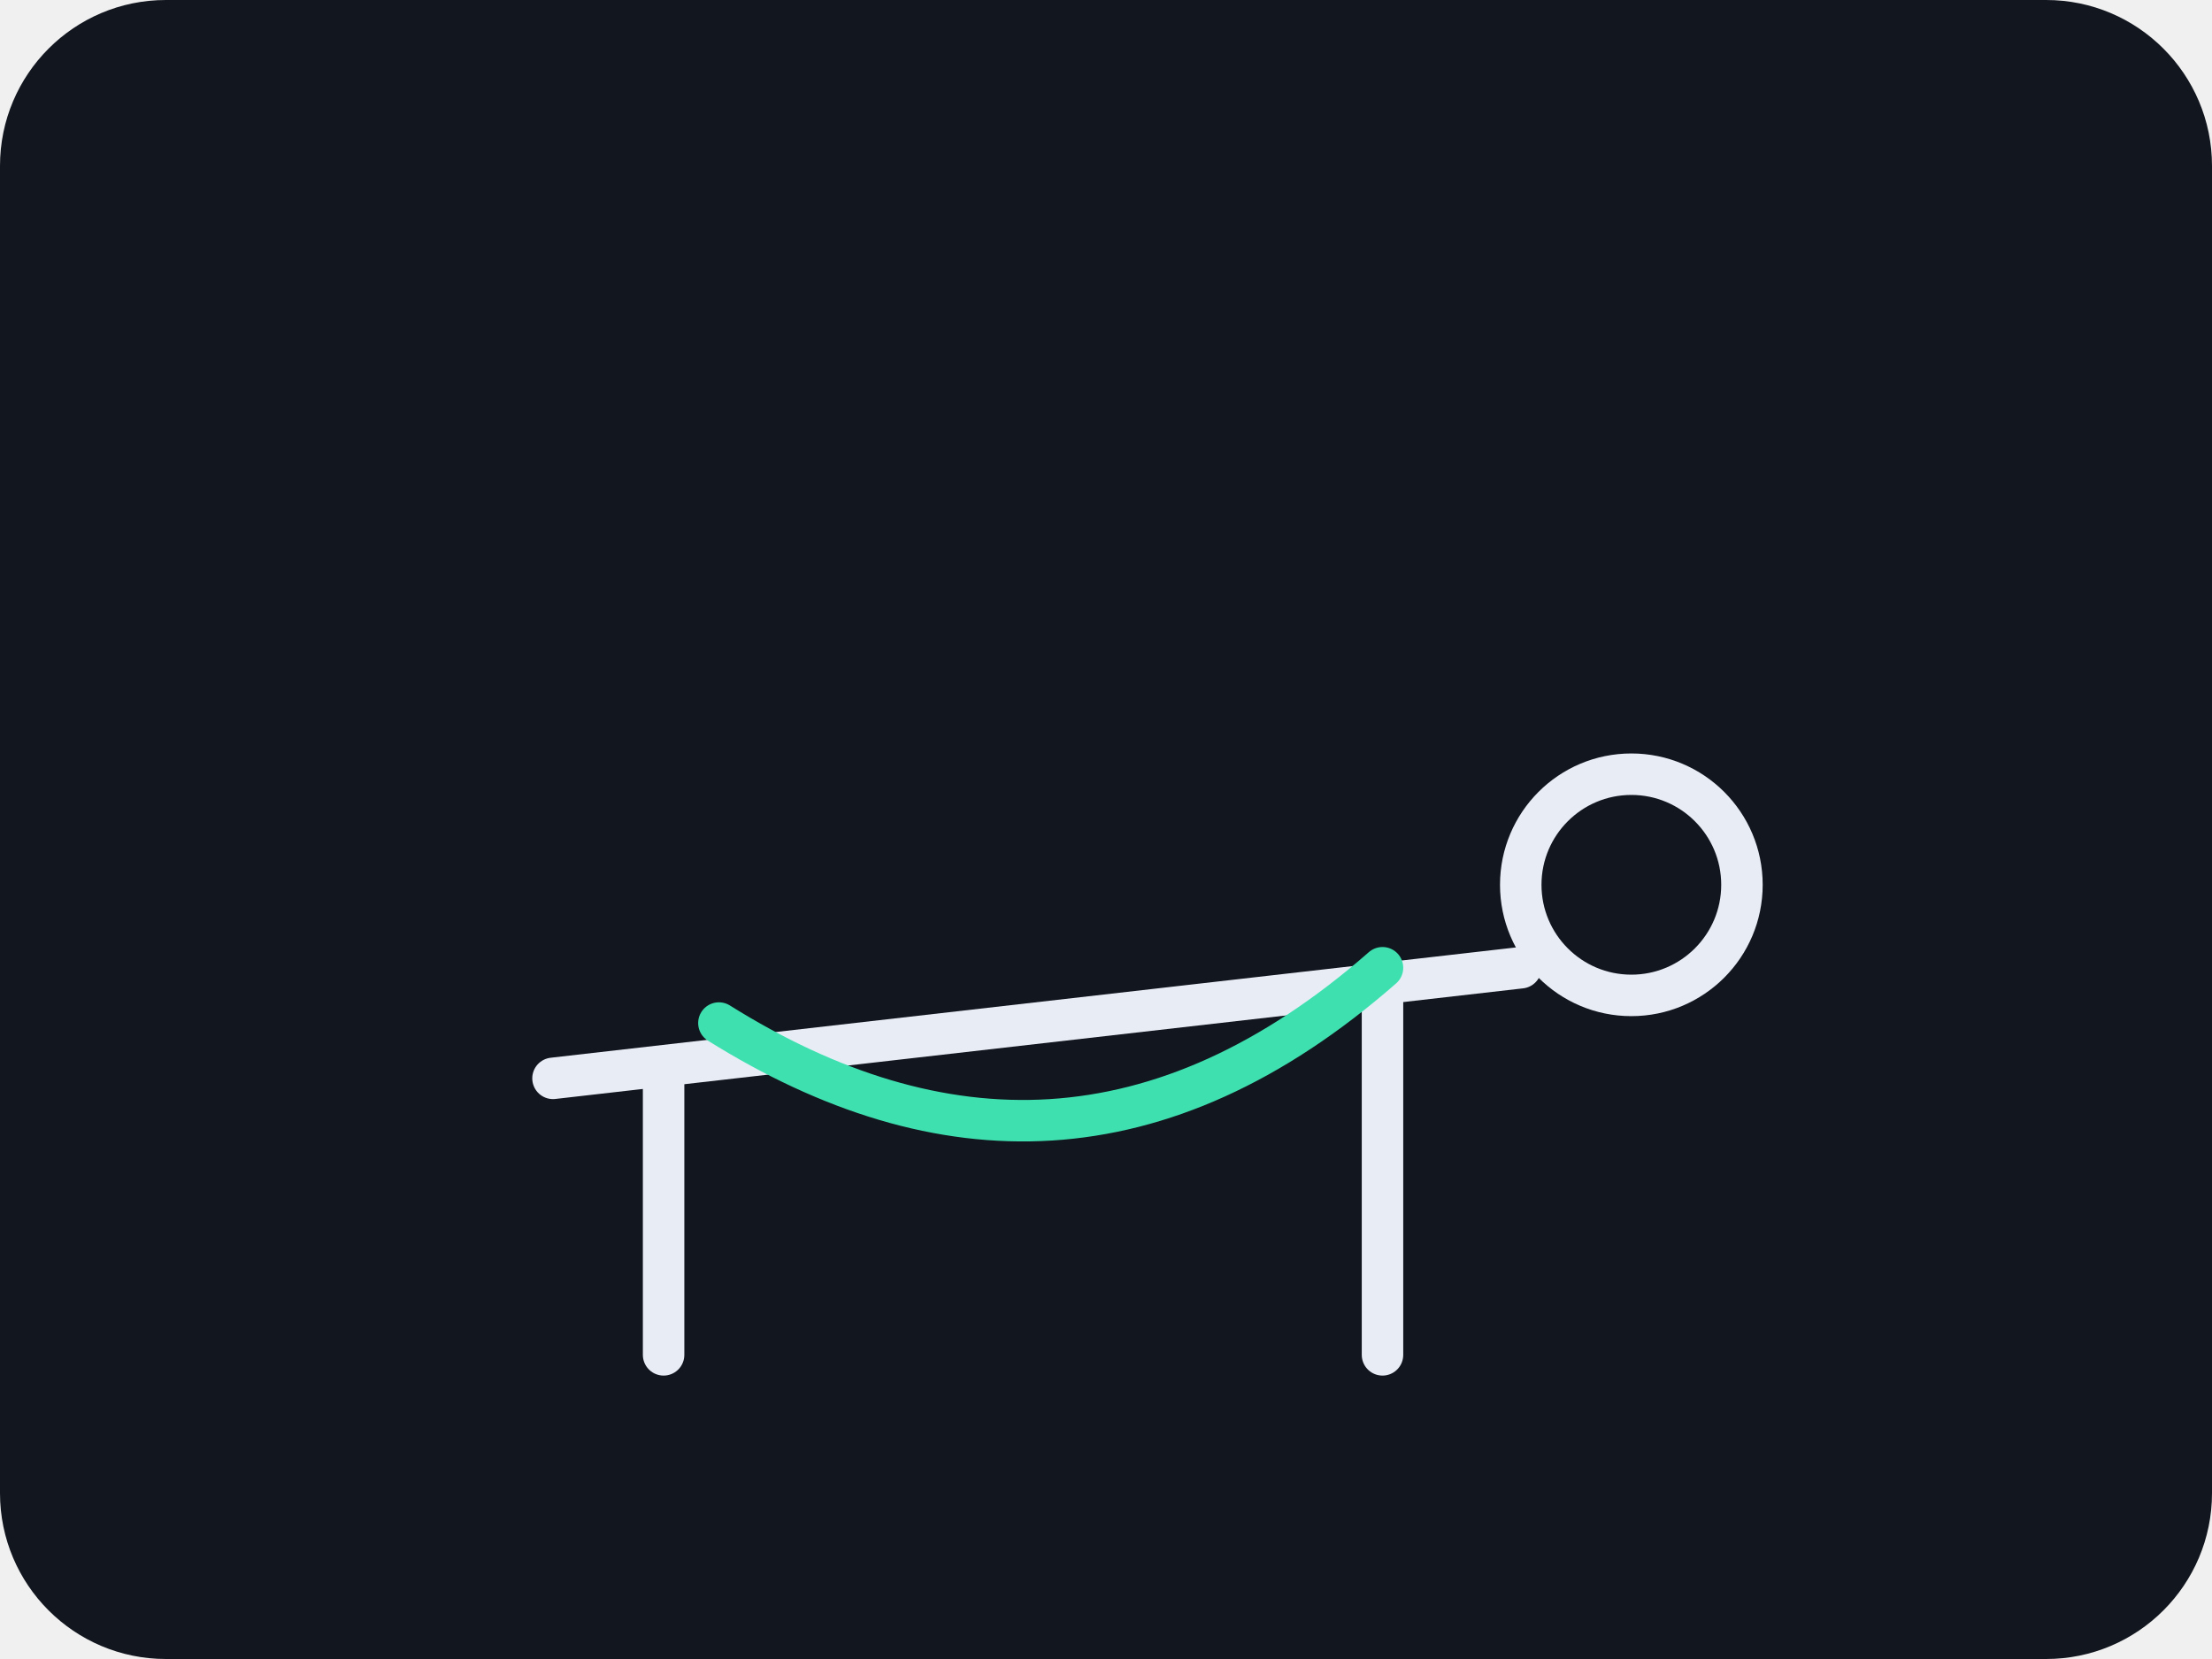
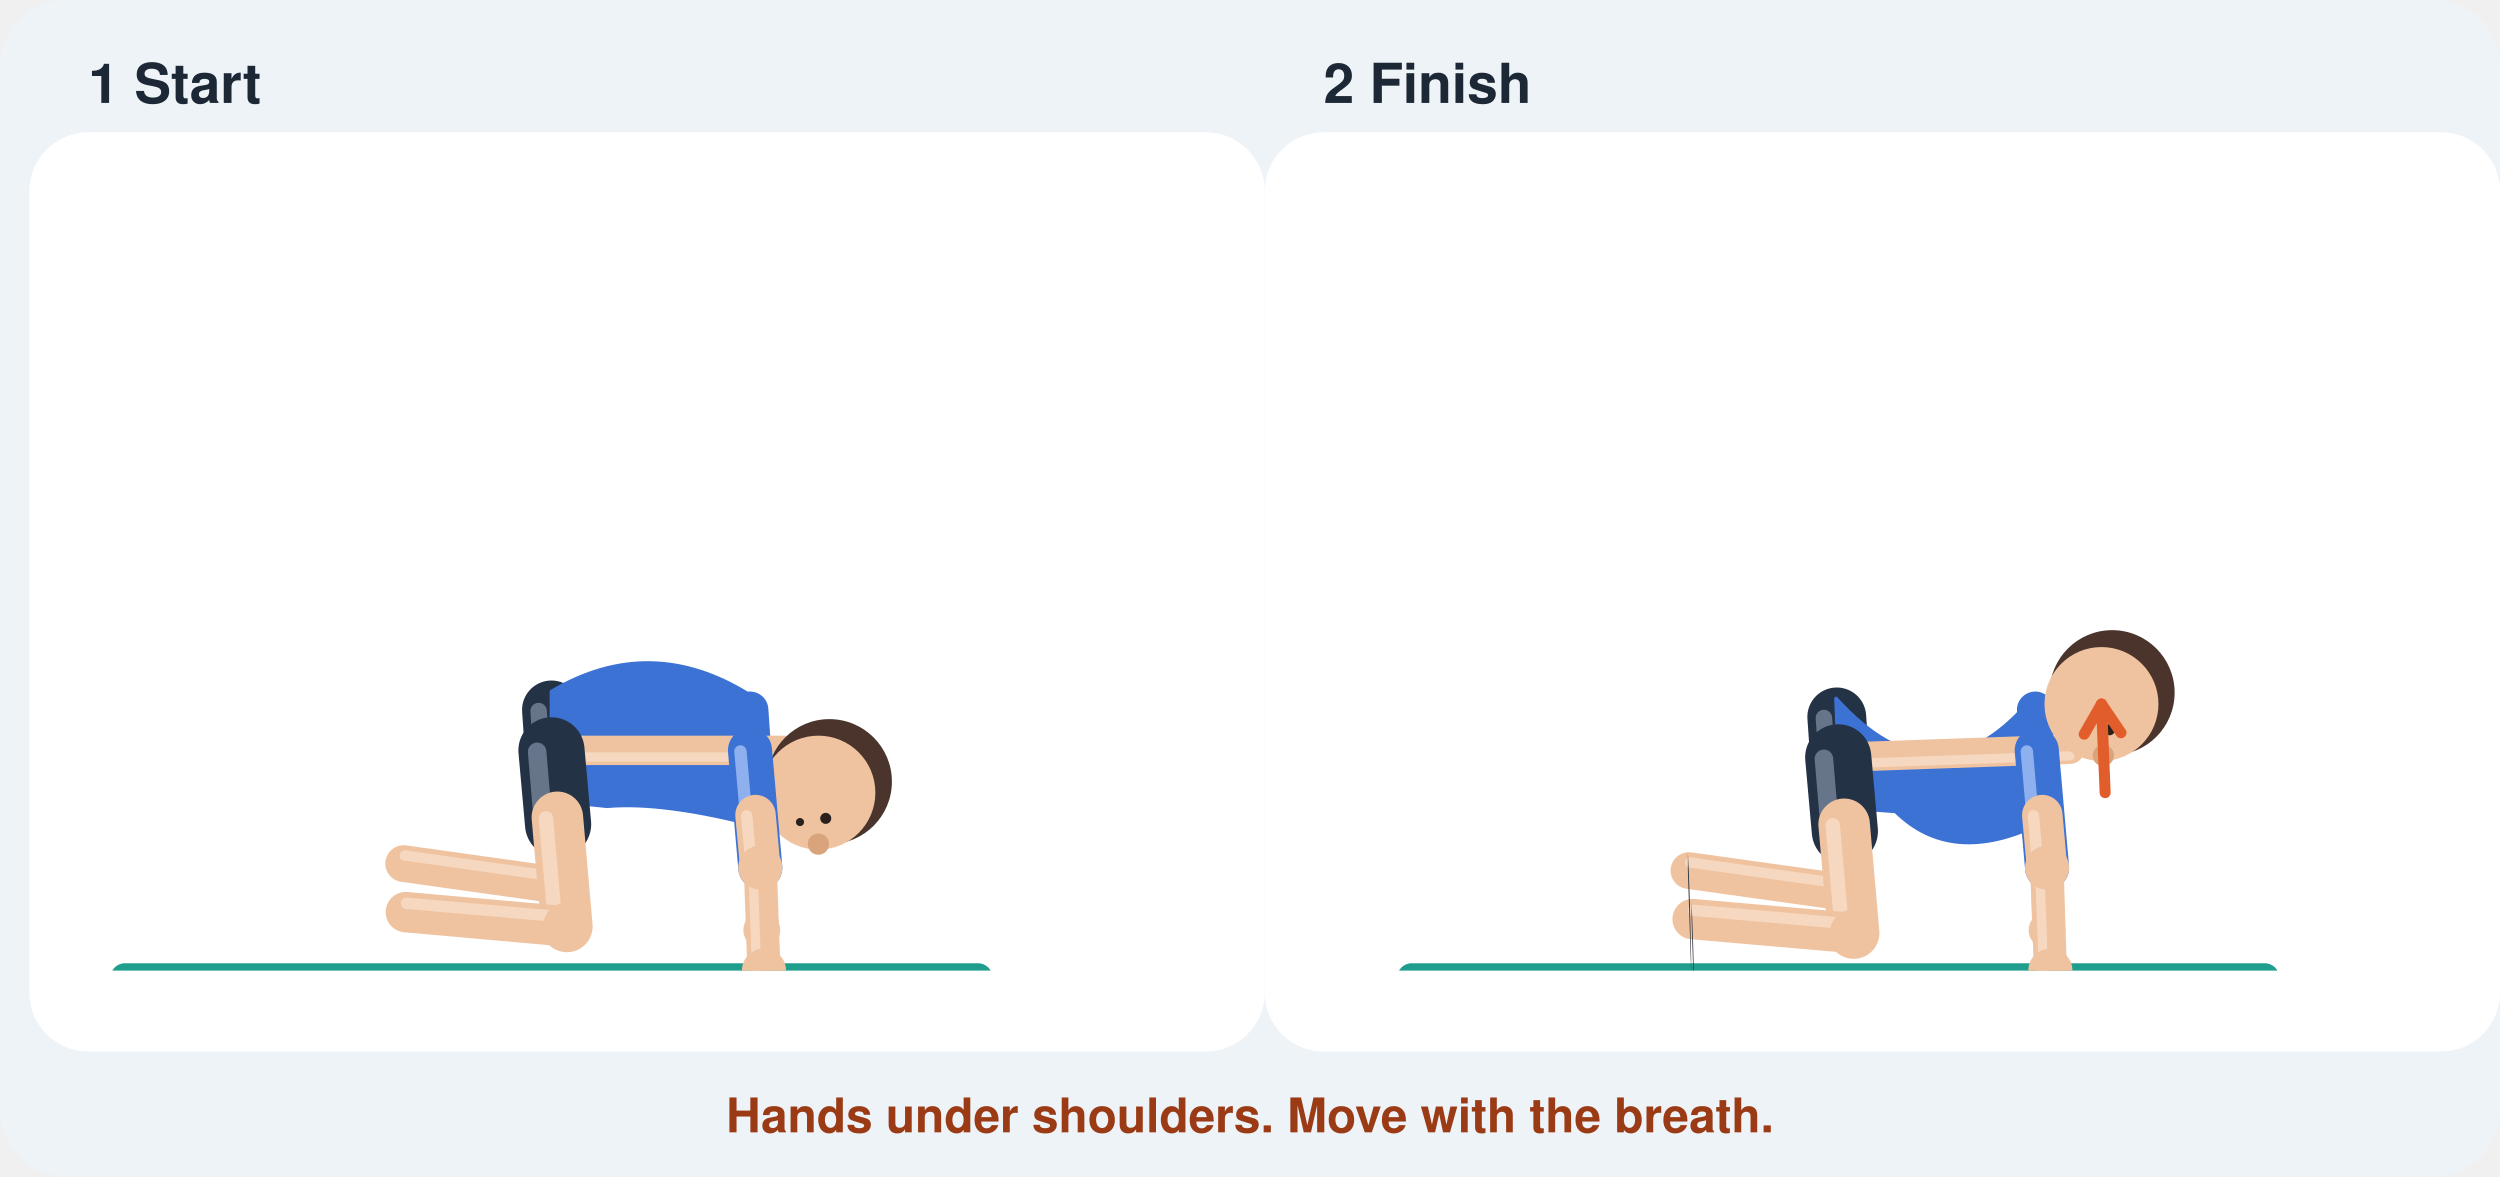
- <svg xmlns="http://www.w3.org/2000/svg" viewBox="0 0 160 120" role="img">
-   <rect width="160" height="120" rx="12" fill="#12161e" />
-   <g fill="none" stroke="#e8edf5" stroke-width="3" stroke-linecap="round" stroke-linejoin="round">
-     <line x1="40" y1="78" x2="110" y2="70" />
-     <line x1="48" y1="78" x2="48" y2="98" />
-     <line x1="100" y1="72" x2="100" y2="98" />
-     <circle cx="118" cy="64" r="8" />
+ <svg xmlns="http://www.w3.org/2000/svg" viewBox="0 0 680 320" role="img">
+   <style>
+   .bg { fill: #eef3f8; }
+   .panel { fill: #ffffff; }
+   .ink { fill: #1d2836; }
+   .muted { fill: #5c6b7e; }
+   .skin-fill, .skin-line { fill: #f0c3a0; stroke: #f0c3a0; }
+   .skin-shade { fill: #d9a47c; stroke: #d9a47c; }
+   .skin-hi { stroke: #f6d8c0; fill: none; }
+   .hair { fill: #4a342c; stroke: #4a342c; }
+   .ink-fill { fill: #2a211c; stroke: none; }
+   .shirt-fill, .shirt-line { fill: #3c72d4; stroke: #3c72d4; }
+   .shirt-hi { stroke: #8eb0ee; fill: none; }
+   .shorts-line { fill: #243246; stroke: #243246; }
+   .shorts-hi { stroke: #66758a; fill: none; }
+   .shoe { fill: #2c333c; stroke: none; }
+   .metal, .metal-fill { fill: #667381; stroke: #4d5968; stroke-width: 3; stroke-linecap: round; }
+   .metal-hi { fill: #c5ced8; stroke: none; }
+   .kb-fill { fill: #3e4652; stroke: #2c333c; stroke-width: 2; }
+   .kb-hi { fill: #8d97a6; stroke: none; }
+   .kb-handle { fill: none; stroke: #3e4652; stroke-width: 4; stroke-linecap: round; }
+   .bench-pad { fill: #31445c; stroke: none; }
+   .bench-leg { fill: #243140; stroke: none; }
+   .mat { fill: #1f9d8d; stroke: none; }
+   .bike { fill: none; stroke: #314052; stroke-width: 4; stroke-linecap: round; stroke-linejoin: round; }
+   .ground { stroke: #d5deea; stroke-width: 2; }
+   .arrow { fill: none; stroke: #e15d2c; stroke-width: 3; stroke-linecap: round; }
+   .arrow-head { fill: none; stroke: #e15d2c; stroke-width: 3; stroke-linecap: round; stroke-linejoin: round; }
+   .cue { fill: #9a3b16; }
+   text { font-family: "Segoe UI", Helvetica, Arial, sans-serif; }
+   line, path { stroke-linecap: round; stroke-linejoin: round; }
+   @media (prefers-color-scheme: dark) {
+     .bg { fill: #121820; }
+     .panel { fill: #1b2430; }
+     .ink { fill: #e7eef8; }
+     .muted { fill: #a9b6c9; }
+     .skin-fill, .skin-line { fill: #e7b892; stroke: #e7b892; }
+     .skin-shade { fill: #c48b62; stroke: #c48b62; }
+     .skin-hi { stroke: #f3d2b6; }
+     .hair { fill: #6b4b3e; stroke: #6b4b3e; }
+     .ink-fill { fill: #1a120f; }
+     .shirt-fill, .shirt-line { fill: #6d97e8; stroke: #6d97e8; }
+     .shirt-hi { stroke: #d5e3fb; }
+     .shorts-line { fill: #d5deea; stroke: #d5deea; }
+     .shorts-hi { stroke: #ffffff; }
+     .shoe { fill: #dfe6f0; }
+     .metal, .metal-fill { fill: #aeb8c6; stroke: #d5deea; }
+     .metal-hi { fill: #eef3f8; }
+     .kb-fill { fill: #c5ced8; stroke: #eef3f8; }
+     .kb-hi { fill: #ffffff; }
+     .kb-handle { stroke: #d5deea; }
+     .bench-pad { fill: #8ea0b8; }
+     .bench-leg { fill: #c5d0de; }
+     .mat { fill: #3dbead; }
+     .bike { stroke: #c5d2e2; }
+     .ground { stroke: #314056; }
+     .arrow, .arrow-head { stroke: #ffb089; }
+     .cue { fill: #ffc2a4; }
+   }
+ </style>
+   <rect width="680" height="320" rx="18" class="bg" />
+   <rect x="8" y="36" width="336" height="250" rx="16" class="panel" />
+   <text x="24" y="28" class="ink" font-size="15" font-weight="700">1  Start</text>
+   <clipPath id="clip0">
+     <rect x="10" y="40" width="332" height="224" rx="12" />
+   </clipPath>
+   <g clip-path="url(#clip0)">
+     <line x1="24" y1="268" x2="328" y2="268" class="ground" />
+     <rect x="30.0" y="262.0" width="240" height="10" rx="4" class="mat" />
+     <line x1="150.0" y1="193.1" x2="151.5" y2="214.7" stroke-width="16" class="shorts-line" />
+     <line x1="146.5" y1="193.4" x2="148.0" y2="214.9" stroke-width="4.48" class="shorts-hi" />
+     <line x1="151.3" y1="212.3" x2="153.3" y2="241.0" stroke-width="13" class="shorts-line" />
+     <line x1="148.5" y1="212.5" x2="150.5" y2="241.2" stroke-width="3.64" class="shorts-hi" />
+     <line x1="153.3" y1="241.0" x2="109.8" y2="234.9" stroke-width="10" class="skin-line" />
+     <line x1="153.7" y1="238.8" x2="110.1" y2="232.7" stroke-width="2.8" class="skin-hi" />
+     <line x1="204.0" y1="193.1" x2="206.2" y2="225.1" stroke-width="10" class="shirt-line" />
+     <line x1="201.8" y1="193.3" x2="204.0" y2="225.2" stroke-width="2.8" class="shirt-hi" />
+     <line x1="206.2" y1="225.1" x2="207.2" y2="253.0" stroke-width="8" class="skin-line" />
+     <line x1="204.5" y1="225.1" x2="205.5" y2="253.1" stroke-width="2.5" class="skin-hi" />
+     <circle cx="207.2" cy="253.0" r="4.5" class="skin-fill" />
+     <path d="M 150.0 188.1 Q 177.0 172.1 204.0 189.1 L 204.0 224.1 Q 179.7 218.0 165.1 219.3 L 150.0 217.7 Z" class="shirt-fill" />
+     <line x1="150.0" y1="204.1" x2="213.0" y2="204.1" stroke-width="8" class="skin-line" />
+     <line x1="150.0" y1="205.9" x2="213.0" y2="205.9" stroke-width="2.5" class="skin-hi" />
+     <circle cx="225.6" cy="212.6" r="16.5" class="hair" />
+     <circle cx="222.6" cy="215.6" r="15" class="skin-fill" />
+     <circle cx="222.6" cy="207.6" r="4.2" class="skin-fill" />
+     <circle cx="222.6" cy="207.6" r="2.2" class="skin-line" />
+     <circle cx="224.6" cy="222.6" r="1.5" class="ink-fill" />
+     <circle cx="222.6" cy="229.6" r="2.4" class="skin-shade" />
+     <circle cx="217.6" cy="223.6" r="1.1" class="ink-fill" />
+     <line x1="150.0" y1="204.1" x2="151.8" y2="224.2" stroke-width="18" class="shorts-line" />
+     <line x1="146.1" y1="204.5" x2="147.8" y2="224.6" stroke-width="5.04" class="shorts-hi" />
+     <line x1="151.6" y1="222.3" x2="154.2" y2="252.0" stroke-width="14" class="skin-line" />
+     <line x1="148.5" y1="222.6" x2="151.1" y2="252.2" stroke-width="3.92" class="skin-hi" />
+     <line x1="154.2" y1="252.0" x2="110.4" y2="248.1" stroke-width="11" class="skin-line" />
+     <line x1="154.4" y1="249.5" x2="110.6" y2="245.7" stroke-width="3.08" class="skin-hi" />
+     <circle cx="154.2" cy="252.0" r="6" class="skin-fill" />
+     <path d="M 110.4 243.1 Q 110.4 251.6 110.4 272.1 L 110.4 276.1 L 110.4 248.1 Z" class="shoe" />
+     <path d="M 109.8 229.9 Q 109.8 238.4 109.8 258.9 L 109.8 262.9 L 109.8 234.9 Z" class="shoe" />
+     <line x1="204.0" y1="204.1" x2="206.8" y2="236.0" stroke-width="12" class="shirt-line" />
+     <line x1="201.4" y1="204.4" x2="204.2" y2="236.2" stroke-width="3.36" class="shirt-hi" />
+     <line x1="205.5" y1="221.7" x2="206.8" y2="236.0" stroke-width="11" class="skin-line" />
+     <line x1="203.1" y1="221.9" x2="204.4" y2="236.2" stroke-width="3.08" class="skin-hi" />
+     <line x1="206.8" y1="236.0" x2="207.8" y2="264.0" stroke-width="9" class="skin-line" />
+     <line x1="204.8" y1="236.1" x2="205.8" y2="264.1" stroke-width="2.52" class="skin-hi" />
+     <circle cx="206.8" cy="236.0" r="5.5" class="skin-fill" />
+     <circle cx="207.8" cy="264.0" r="5.5" class="skin-fill" />
  </g>
-   <g fill="none" stroke="#3ee0b0" stroke-width="3" stroke-linecap="round">
-     <path d="M52 74c16 10 32 10 48-4" />
+   <rect x="344" y="36" width="336" height="250" rx="16" class="panel" />
+   <text x="360" y="28" class="ink" font-size="15" font-weight="700">2  Finish</text>
+   <clipPath id="clip336">
+     <rect x="346" y="40" width="332" height="224" rx="12" />
+   </clipPath>
+   <g clip-path="url(#clip336)">
+     <line x1="360" y1="268" x2="664" y2="268" class="ground" />
+     <rect x="380.0" y="262.0" width="240" height="10" rx="4" class="mat" />
+     <line x1="499.6" y1="195.0" x2="501.1" y2="216.6" stroke-width="16" class="shorts-line" />
+     <line x1="496.1" y1="195.3" x2="497.6" y2="216.8" stroke-width="4.48" class="shorts-hi" />
+     <line x1="501.0" y1="214.2" x2="503.0" y2="242.9" stroke-width="13" class="shorts-line" />
+     <line x1="498.1" y1="214.4" x2="500.1" y2="243.1" stroke-width="3.64" class="shorts-hi" />
+     <line x1="503.0" y1="242.9" x2="459.4" y2="236.8" stroke-width="10" class="skin-line" />
+     <line x1="503.3" y1="240.7" x2="459.7" y2="234.6" stroke-width="2.8" class="skin-hi" />
+     <line x1="553.6" y1="193.1" x2="555.8" y2="225.1" stroke-width="10" class="shirt-line" />
+     <line x1="551.4" y1="193.3" x2="553.6" y2="225.2" stroke-width="2.8" class="shirt-hi" />
+     <line x1="555.8" y1="225.1" x2="556.8" y2="253.0" stroke-width="8" class="skin-line" />
+     <line x1="554.1" y1="225.1" x2="555.0" y2="253.1" stroke-width="2.5" class="skin-hi" />
+     <circle cx="556.8" cy="253.0" r="4.5" class="skin-fill" />
+     <path d="M 499.4 190.0 Q 527.5 221.1 553.4 189.1 L 554.7 224.1 Q 530.8 235.7 515.6 220.7 L 500.5 219.6 Z" class="shirt-fill" />
+     <line x1="500.0" y1="206.0" x2="563.0" y2="203.8" stroke-width="8" class="skin-line" />
+     <line x1="500.1" y1="207.8" x2="563.0" y2="205.6" stroke-width="2.5" class="skin-hi" />
+     <circle cx="574.5" cy="188.4" r="16.5" class="hair" />
+     <circle cx="571.6" cy="191.5" r="15" class="skin-fill" />
+     <circle cx="571.3" cy="183.5" r="4.2" class="skin-fill" />
+     <circle cx="571.3" cy="183.5" r="2.2" class="skin-line" />
+     <circle cx="573.8" cy="198.5" r="1.5" class="ink-fill" />
+     <circle cx="572.1" cy="205.5" r="2.4" class="skin-shade" />
+     <circle cx="566.8" cy="199.7" r="1.1" class="ink-fill" />
+     <line x1="500.0" y1="206.0" x2="501.8" y2="226.1" stroke-width="18" class="shorts-line" />
+     <line x1="496.1" y1="206.4" x2="497.8" y2="226.4" stroke-width="5.04" class="shorts-hi" />
+     <line x1="501.6" y1="224.2" x2="504.2" y2="253.8" stroke-width="14" class="skin-line" />
+     <line x1="498.5" y1="224.5" x2="501.1" y2="254.1" stroke-width="3.92" class="skin-hi" />
+     <line x1="504.2" y1="253.8" x2="460.4" y2="250.0" stroke-width="11" class="skin-line" />
+     <line x1="504.4" y1="251.4" x2="460.6" y2="247.6" stroke-width="3.08" class="skin-hi" />
+     <circle cx="504.2" cy="253.8" r="6" class="skin-fill" />
+     <path d="M 460.1 245.0 Q 460.5 253.5 461.0 274.0 L 461.0 278.0 L 460.1 250.0 Z" class="shoe" />
+     <path d="M 459.1 231.8 Q 459.6 240.3 460.0 260.8 L 460.0 264.8 L 459.1 236.8 Z" class="shoe" />
+     <line x1="554.0" y1="204.1" x2="556.8" y2="236.0" stroke-width="12" class="shirt-line" />
+     <line x1="551.3" y1="204.4" x2="554.1" y2="236.2" stroke-width="3.36" class="shirt-hi" />
+     <line x1="555.5" y1="221.7" x2="556.8" y2="236.0" stroke-width="11" class="skin-line" />
+     <line x1="553.1" y1="221.9" x2="554.3" y2="236.2" stroke-width="3.08" class="skin-hi" />
+     <line x1="556.8" y1="236.0" x2="557.7" y2="264.0" stroke-width="9" class="skin-line" />
+     <line x1="554.8" y1="236.1" x2="555.8" y2="264.1" stroke-width="2.52" class="skin-hi" />
+     <circle cx="556.8" cy="236.0" r="5.5" class="skin-fill" />
+     <circle cx="557.7" cy="264.0" r="5.5" class="skin-fill" />
  </g>
+   <clipPath id="clip-cues">
+     <rect x="0" y="0" width="680" height="286" />
+   </clipPath>
+   <g clip-path="url(#clip-cues)">
+     <line x1="572.6" y1="215.6" x2="571.6" y2="191.5" class="arrow" />
+     <path d="M 576.9 199.3 L 571.6 191.5 L 566.9 199.7" class="arrow-head" />
+   </g>
+   <text x="340" y="308" text-anchor="middle" class="cue" font-size="13" font-weight="700">Hands under shoulders. Move with the breath.</text>
</svg>
